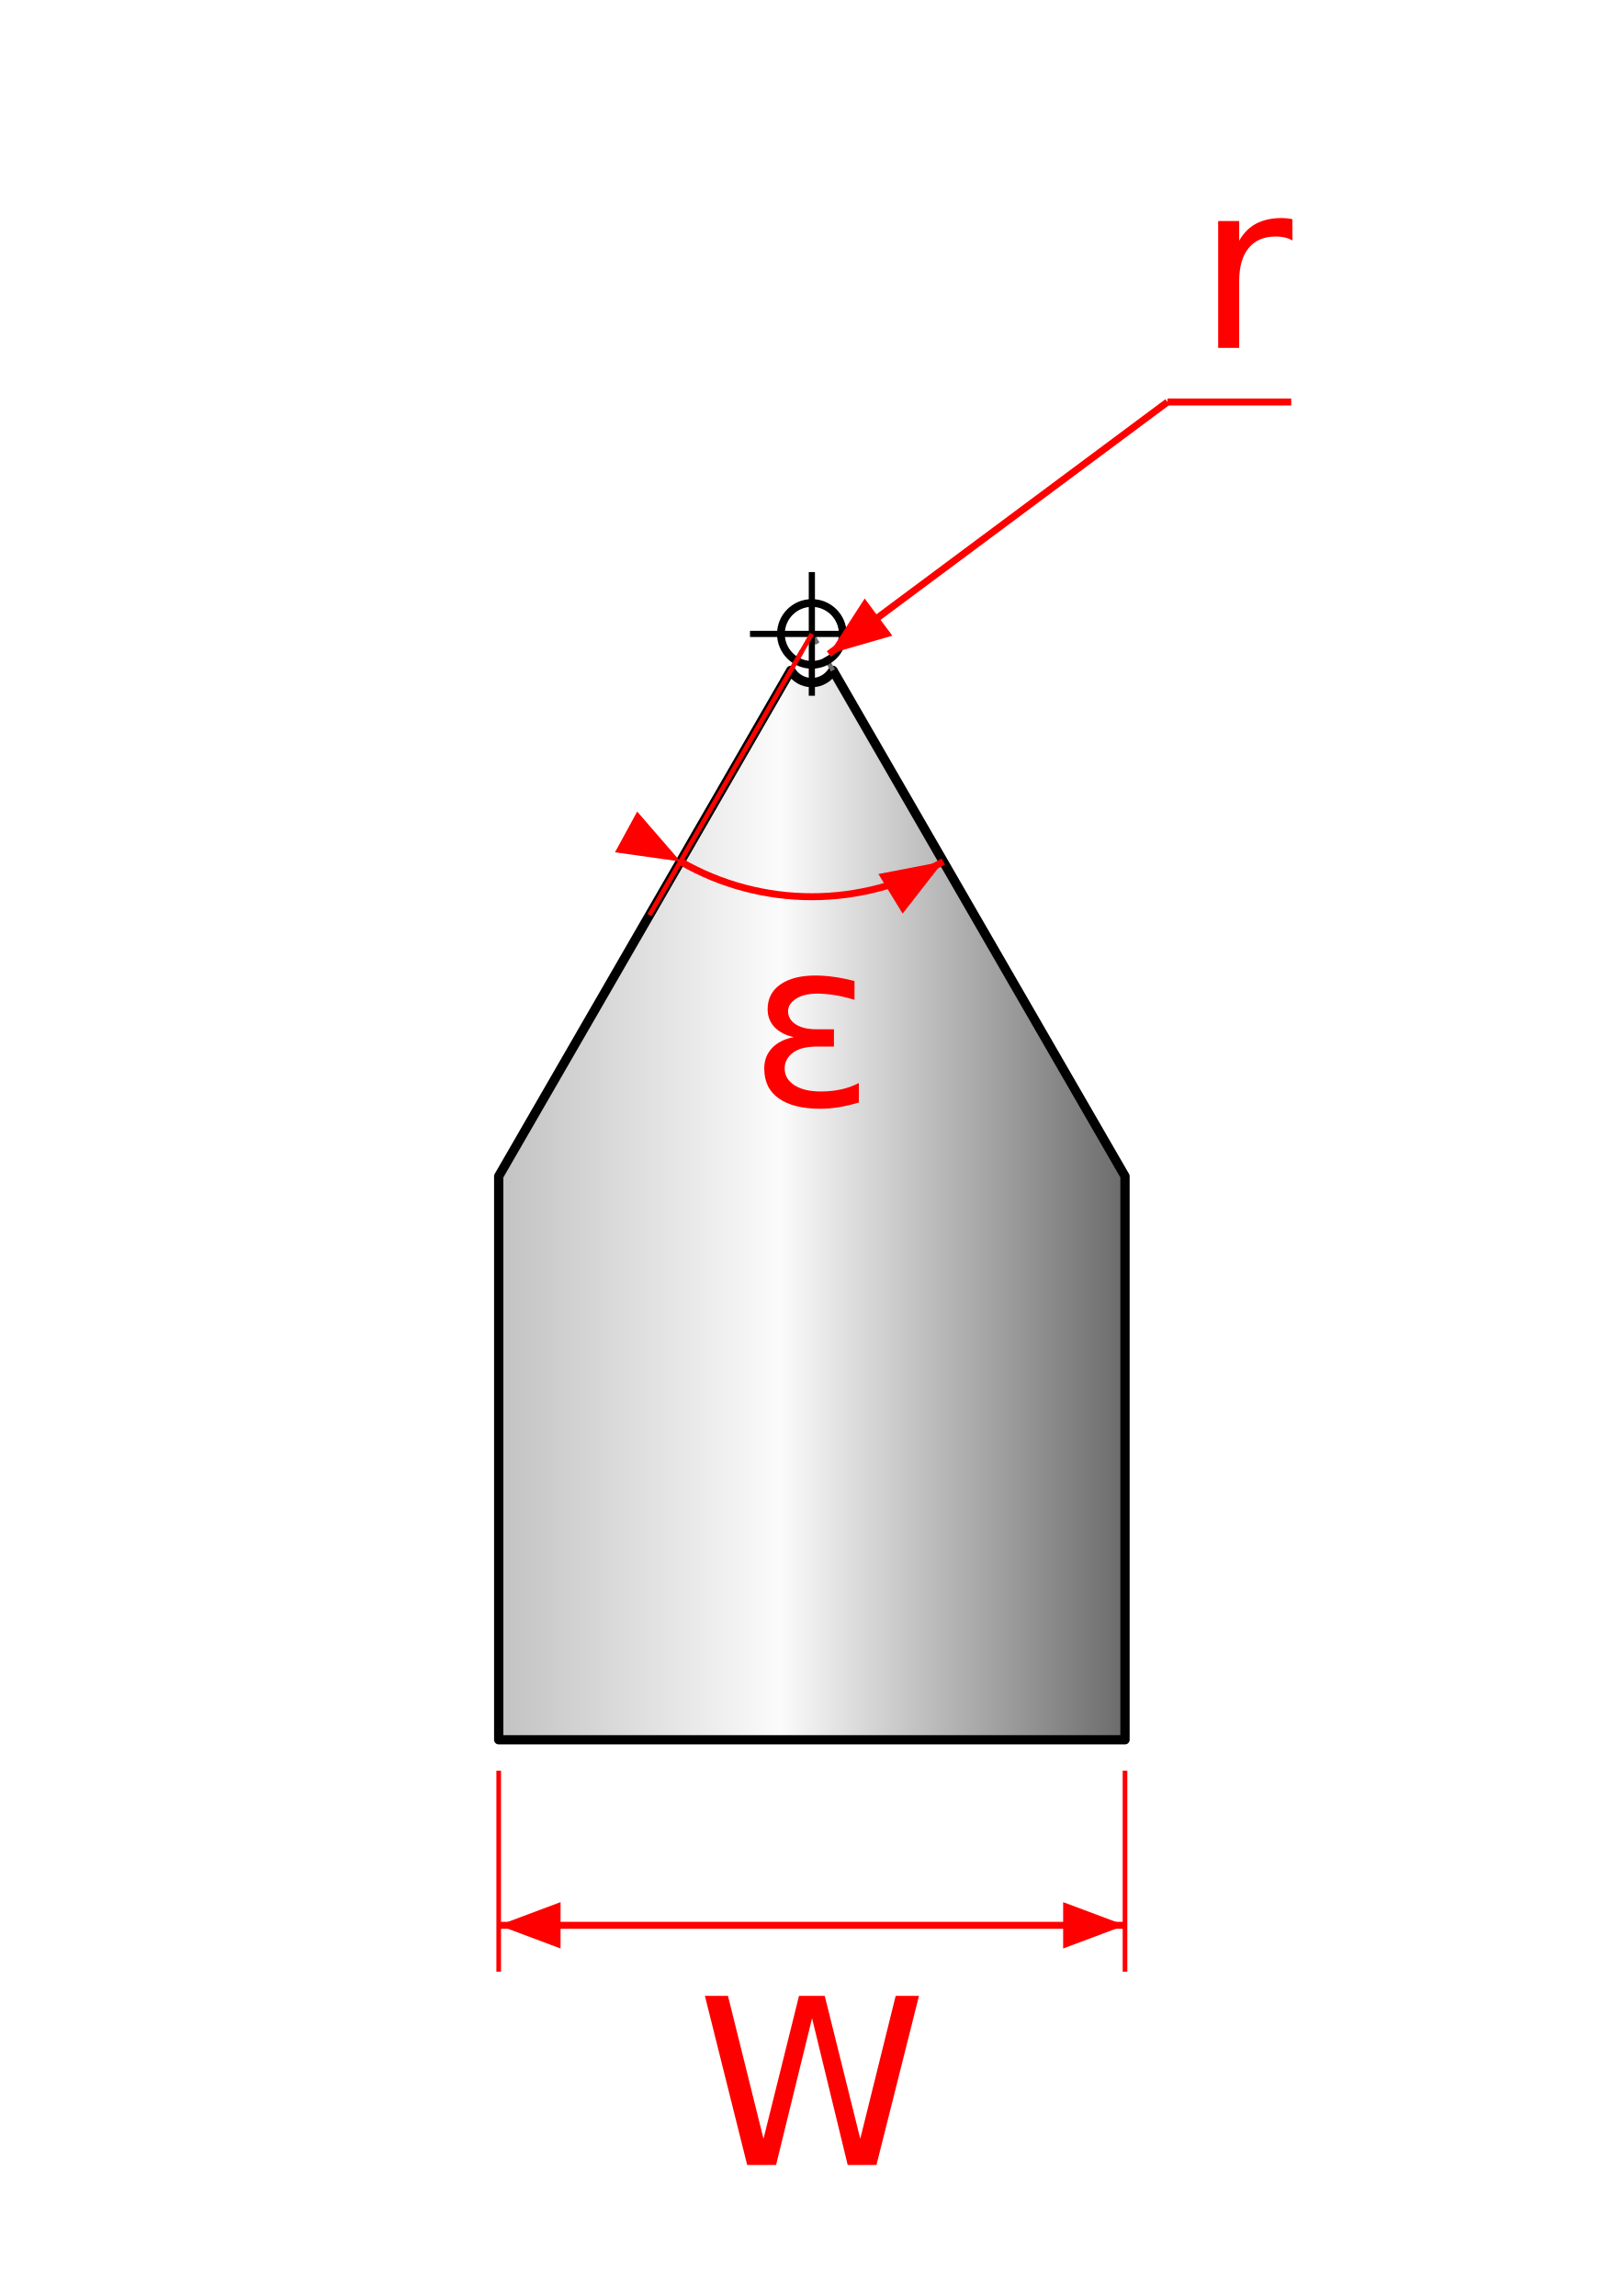
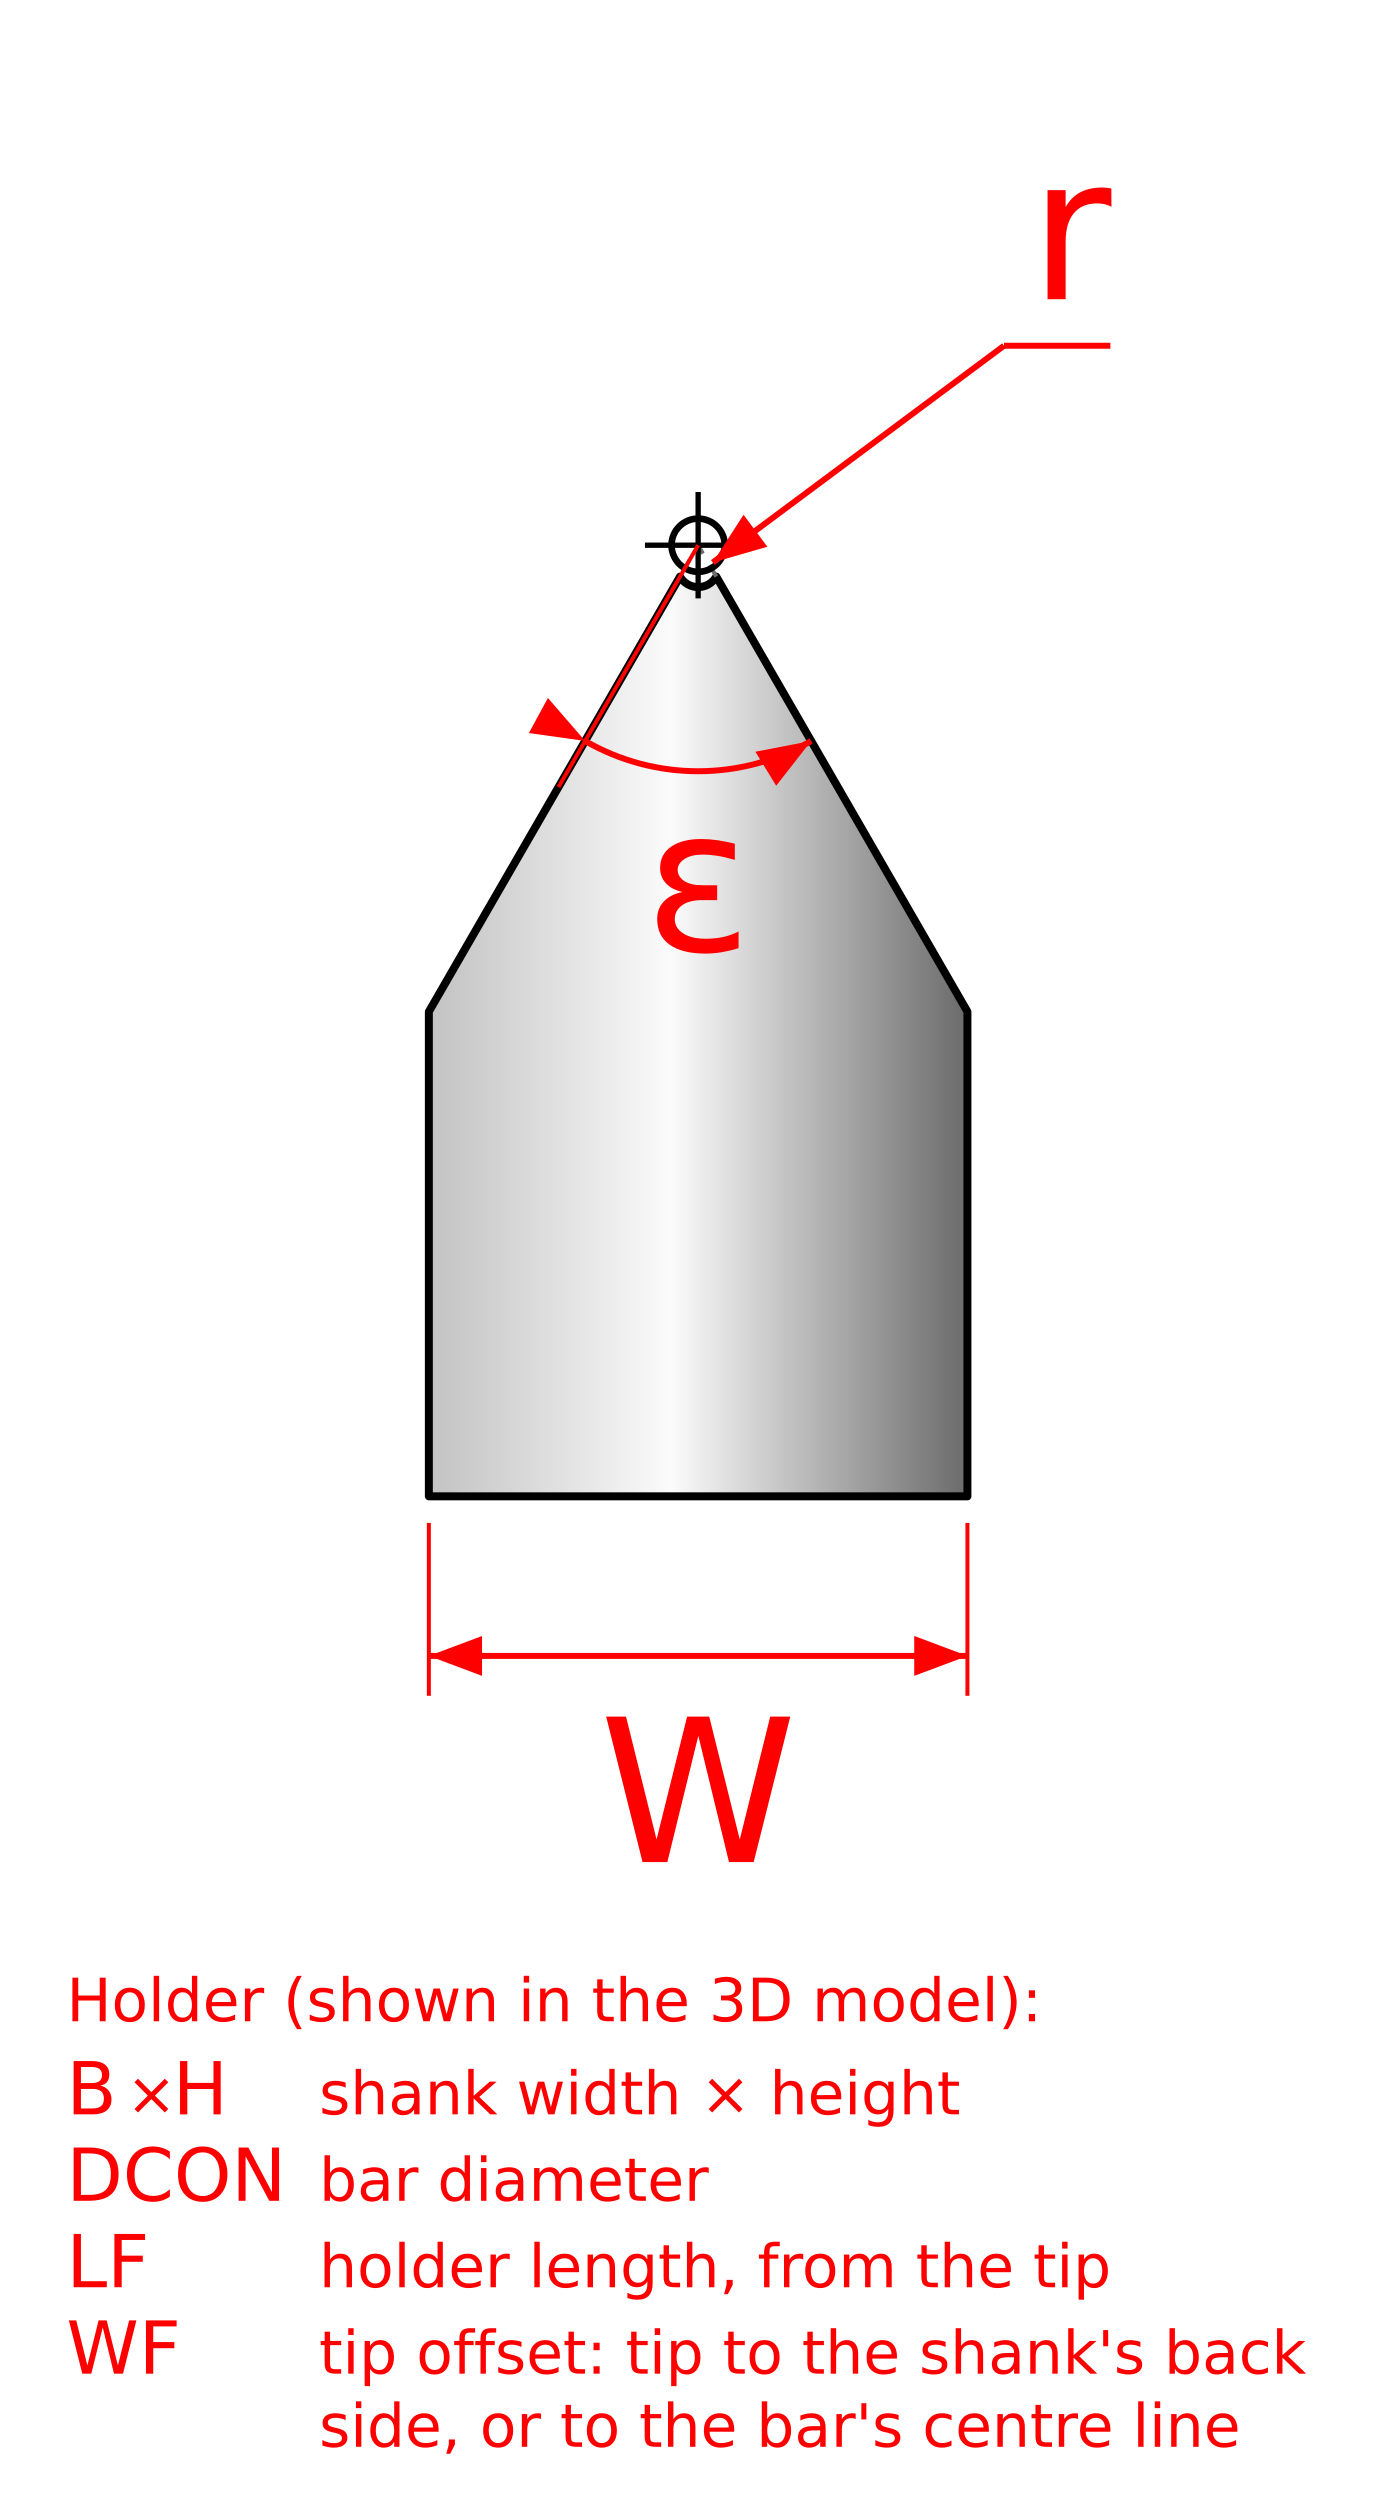
- <svg xmlns="http://www.w3.org/2000/svg" id="svg8" version="1.1" viewBox="0 0 210 297" height="297mm" width="210mm">
+ <svg xmlns="http://www.w3.org/2000/svg" id="svg8" version="1.1" viewBox="0 0 210 376" height="376mm" width="210mm">
  <defs id="defs2">
    <linearGradient id="steel" x1="0" y1="0" x2="1" y2="0">
      <stop id="steel-0" offset="0" style="stop-color:#c2c2c2;stop-opacity:1" />
      <stop id="steel-1" offset="0.45" style="stop-color:#fbfbfb;stop-opacity:1" />
      <stop id="steel-2" offset="1" style="stop-color:#6b6b6b;stop-opacity:1" />
    </linearGradient>
  </defs>
  <g id="machine-view" transform="matrix(1,0,0,-1,0,297)">
    <g id="artwork">
      <path id="insert" d="M 107.73,210.28 L 145.50,144.85 L 145.50,71.95 L 64.50,71.95 L 64.50,144.85 L 102.27,210.28 A 3.15 3.15 0 0 1 107.73,210.28 Z" style="fill:url(#steel);stroke:#000000;stroke-width:1.2;stroke-linejoin:round" />
      <path id="flank-extensions" d="M 107.73,210.28 L 105.0,215.0 L 102.27,210.28" style="fill:none;stroke:#6b6b6b;stroke-width:0.6;stroke-dasharray:2,2" />
      <g id="reference-point">
        <circle id="reference-circle" cx="105.0" cy="215.0" r="4" style="fill:none;stroke:#000000;stroke-width:1" />
        <path id="reference-cross" d="M 97.0,215.0 L 113.0,215.0 M 105.0,207.0 L 105.0,223.0" style="fill:none;stroke:#000000;stroke-width:0.8" />
      </g>
    </g>
    <g id="dim-profile_angle">
      <path id="dim-profile_angle-ext1" d="M 105.0,215.0 L 84.0,178.627" style="fill:none;stroke:#ff0000;stroke-width:0.6" />
      <path id="dim-profile_angle-arc" d="M 88.00,185.56 A 34 34 0 0 1 122.00,185.56" style="fill:none;stroke:#ff0000;stroke-width:0.9" />
      <path id="dim-profile_angle-a" d="M 88.00,185.56 L 82.41,192.02 L 79.54,186.75 Z" style="fill:#ff0000;stroke:none" />
      <path id="dim-profile_angle-b" d="M 122.00,185.56 L 113.61,183.94 L 116.74,178.82 Z" style="fill:#ff0000;stroke:none" />
      <text id="profile_angle" x="105.0" y="175.0" style="font-size:30px;line-height:1.25;font-family:'DejaVu Sans';fill:#ff0000;stroke:none;text-anchor:middle" transform="matrix(1,0,0,-1,0,329.00)">ε</text>
    </g>
    <g id="dim-tip_radius">
      <path id="dim-tip_radius-line" d="M 151.0,245.0 L 107.2,212.4" style="fill:none;stroke:#ff0000;stroke-width:0.9" />
      <path id="dim-tip_radius-line-b" d="M 107.20,212.40 L 115.41,214.77 L 111.83,219.58 Z" style="fill:#ff0000;stroke:none" />
      <path id="dim-tip_radius-shelf" d="M 151.0,245.0 L 167.0,245.0" style="fill:none;stroke:#ff0000;stroke-width:0.9" />
      <text id="tip_radius" x="161.0" y="273.0" style="font-size:30px;line-height:1.25;font-family:'DejaVu Sans';fill:#ff0000;stroke:none;text-anchor:middle" transform="matrix(1,0,0,-1,0,525.00)">r</text>
    </g>
    <g id="dim-width">
      <path id="dim-width-ext1" d="M 64.5,67.952 L 64.5,41.952" style="fill:none;stroke:#ff0000;stroke-width:0.6" />
      <path id="dim-width-ext2" d="M 145.5,67.952 L 145.5,41.952" style="fill:none;stroke:#ff0000;stroke-width:0.6" />
      <path id="dim-width-line" d="M 64.5,47.952 L 145.5,47.952" style="fill:none;stroke:#ff0000;stroke-width:0.9" />
      <path id="dim-width-line-b" d="M 145.50,47.95 L 137.50,50.95 L 137.50,44.95 Z" style="fill:#ff0000;stroke:none" />
      <path id="dim-width-line-a" d="M 64.50,47.95 L 72.50,44.95 L 72.50,50.95 Z" style="fill:#ff0000;stroke:none" />
      <text id="width" x="105.0" y="37.952" style="font-size:30px;line-height:1.25;font-family:'DejaVu Sans';fill:#ff0000;stroke:none;text-anchor:middle" transform="matrix(1,0,0,-1,0,54.90)">W</text>
    </g>
  </g>
+   <g id="holder-legend">
+     <text x="10" y="304" style="font-size:9px;fill:#ff0000;stroke:none;font-family:'DejaVu Sans';line-height:1.25;text-anchor:start">Holder (shown in the 3D model):</text>
+     <g id="dim-shank_width">
+       <text id="shank_width" x="10" y="318" style="font-size:11px;fill:#ff0000;stroke:none;font-family:'DejaVu Sans';line-height:1.25;text-anchor:start">B</text>
+     </g>
+     <text x="19" y="318" style="font-size:9px;fill:#ff0000;stroke:none;font-family:'DejaVu Sans';line-height:1.25;text-anchor:start">×</text>
+     <g id="dim-shank_height">
+       <text id="shank_height" x="26" y="318" style="font-size:11px;fill:#ff0000;stroke:none;font-family:'DejaVu Sans';line-height:1.25;text-anchor:start">H</text>
+     </g>
+     <text x="48" y="318" style="font-size:9px;fill:#ff0000;stroke:none;font-family:'DejaVu Sans';line-height:1.25;text-anchor:start">shank width × height</text>
+     <g id="dim-bar_diameter">
+       <text id="bar_diameter" x="10" y="331" style="font-size:11px;fill:#ff0000;stroke:none;font-family:'DejaVu Sans';line-height:1.25;text-anchor:start">DCON</text>
+     </g>
+     <text x="48" y="331" style="font-size:9px;fill:#ff0000;stroke:none;font-family:'DejaVu Sans';line-height:1.25;text-anchor:start">bar diameter</text>
+     <g id="dim-holder_length">
+       <text id="holder_length" x="10" y="344" style="font-size:11px;fill:#ff0000;stroke:none;font-family:'DejaVu Sans';line-height:1.25;text-anchor:start">LF</text>
+     </g>
+     <text x="48" y="344" style="font-size:9px;fill:#ff0000;stroke:none;font-family:'DejaVu Sans';line-height:1.25;text-anchor:start">holder length, from the tip</text>
+     <g id="dim-tip_offset">
+       <text id="tip_offset" x="10" y="357" style="font-size:11px;fill:#ff0000;stroke:none;font-family:'DejaVu Sans';line-height:1.25;text-anchor:start">WF</text>
+     </g>
+     <text x="48" y="357" style="font-size:9px;fill:#ff0000;stroke:none;font-family:'DejaVu Sans';line-height:1.25;text-anchor:start">tip offset: tip to the shank's back</text>
+     <text x="48" y="368" style="font-size:9px;fill:#ff0000;stroke:none;font-family:'DejaVu Sans';line-height:1.25;text-anchor:start">side, or to the bar's centre line</text>
+   </g>
</svg>
